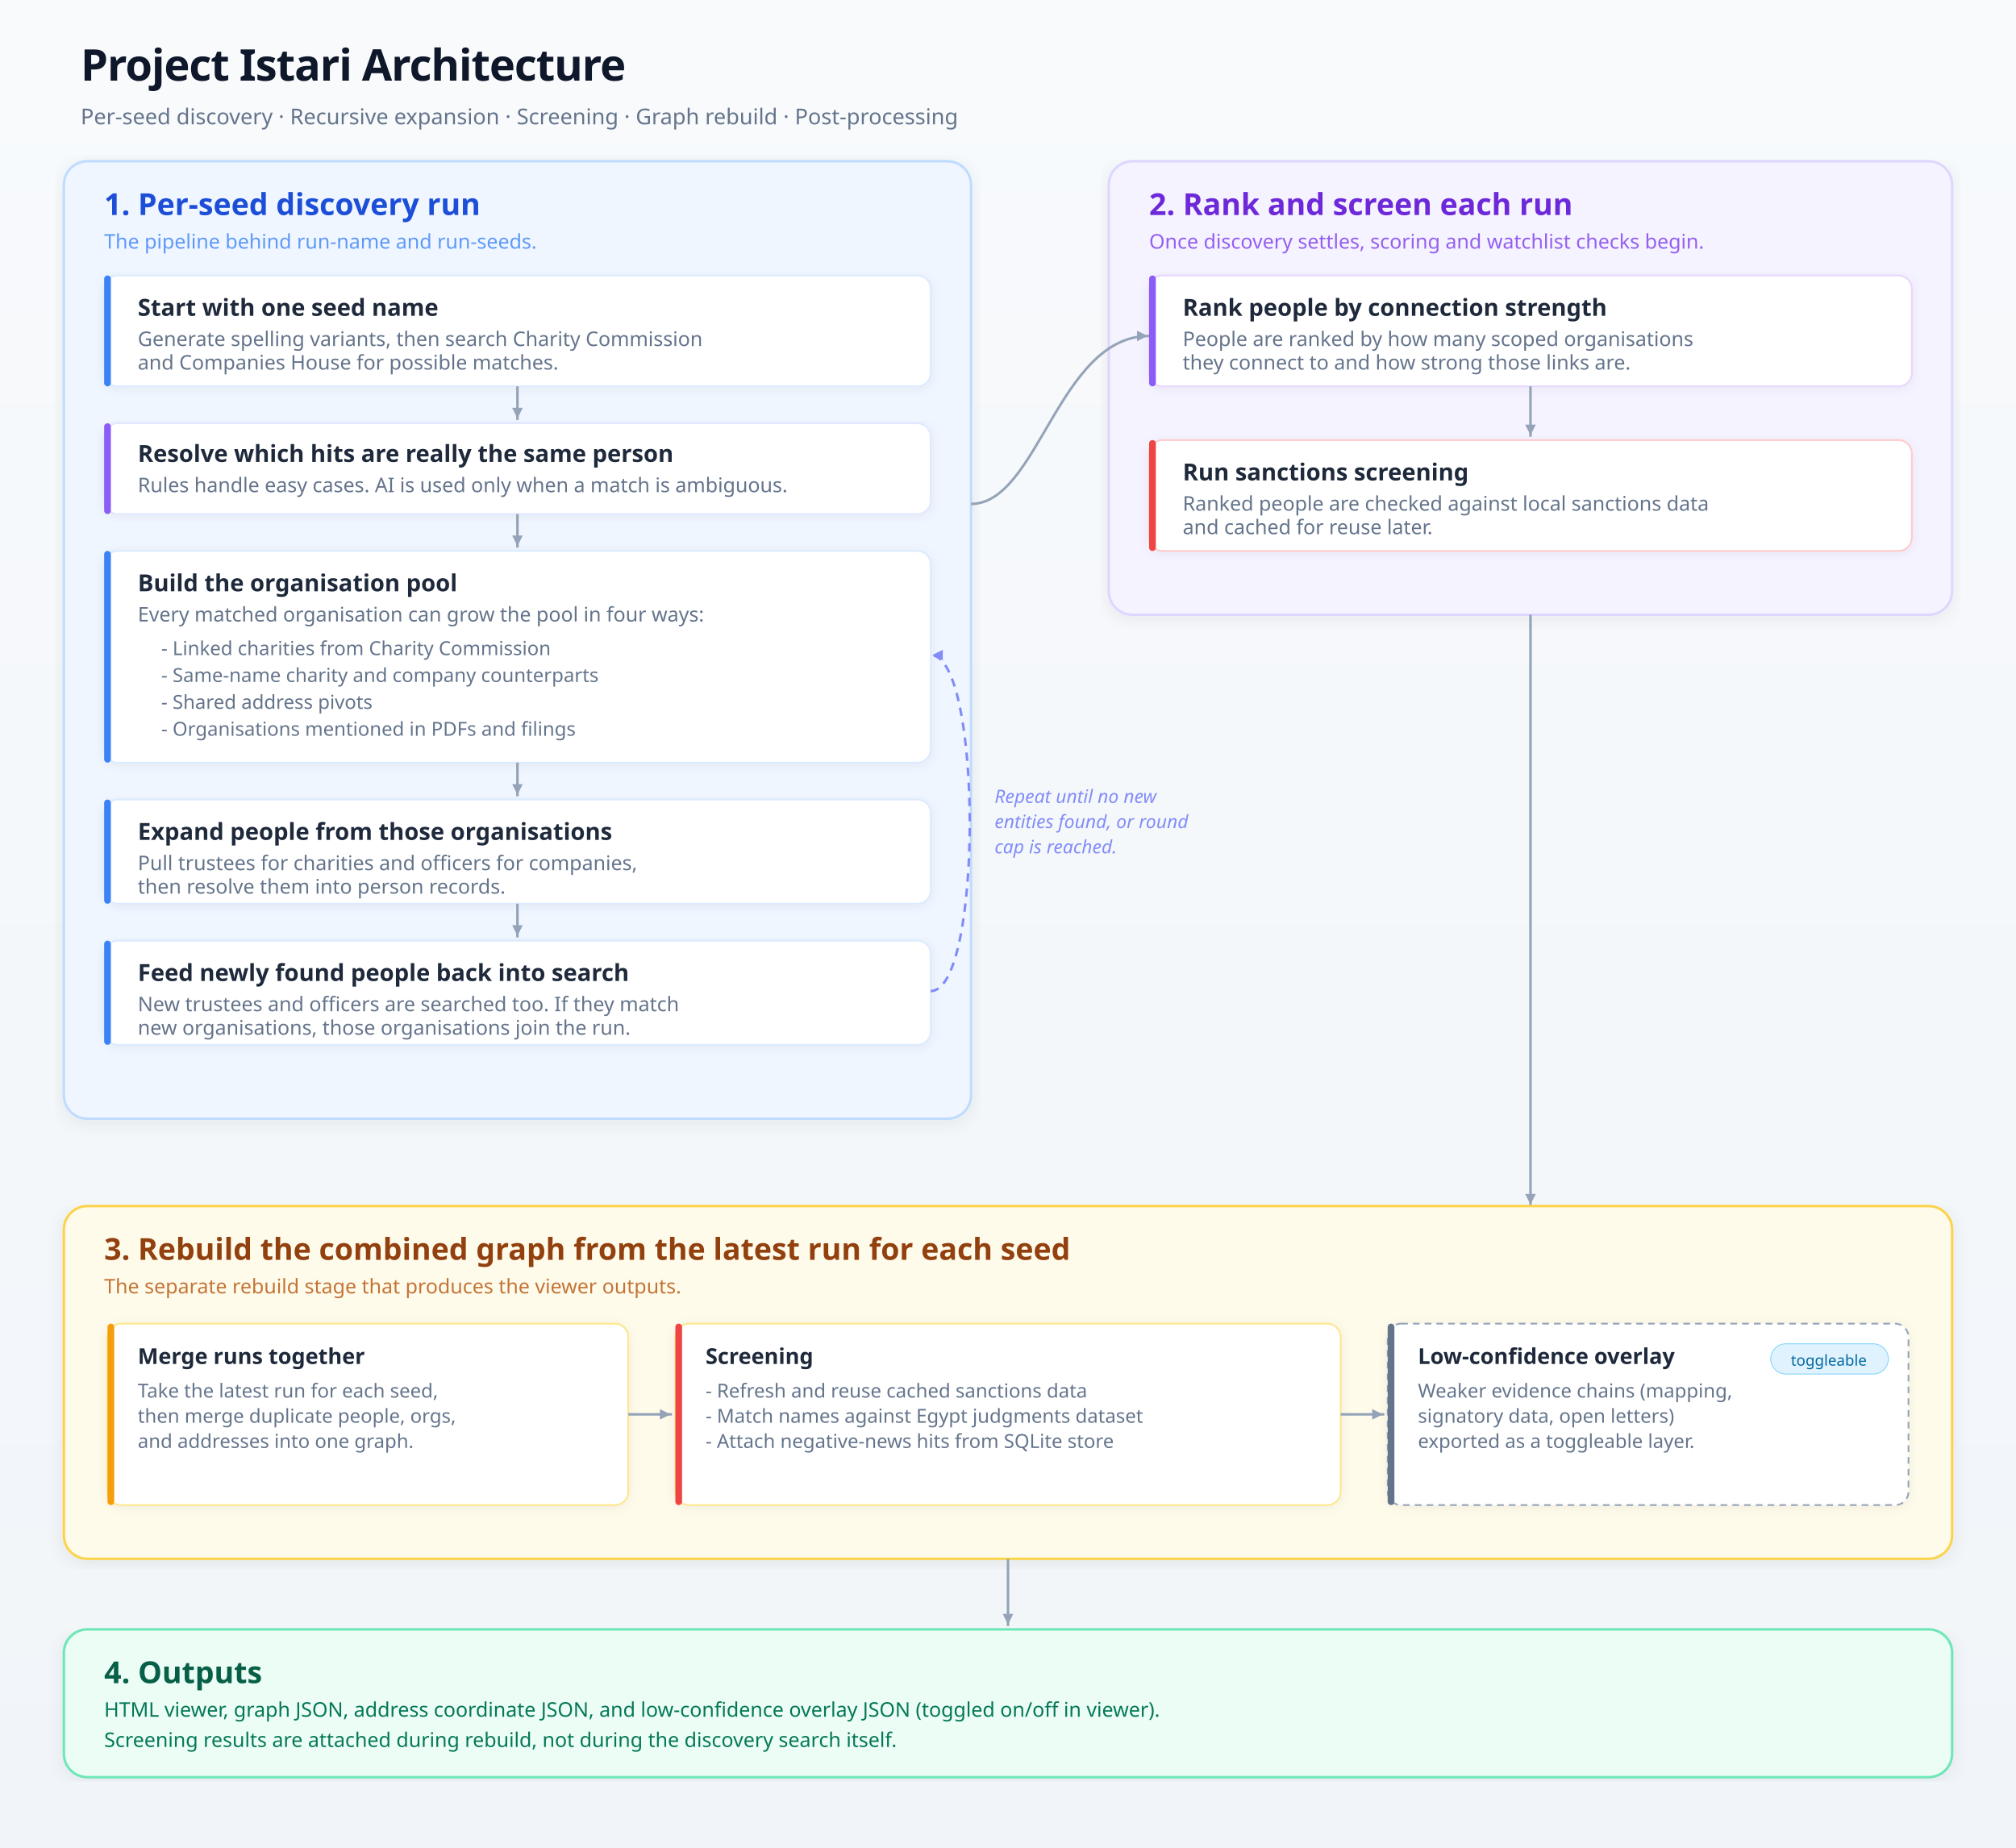
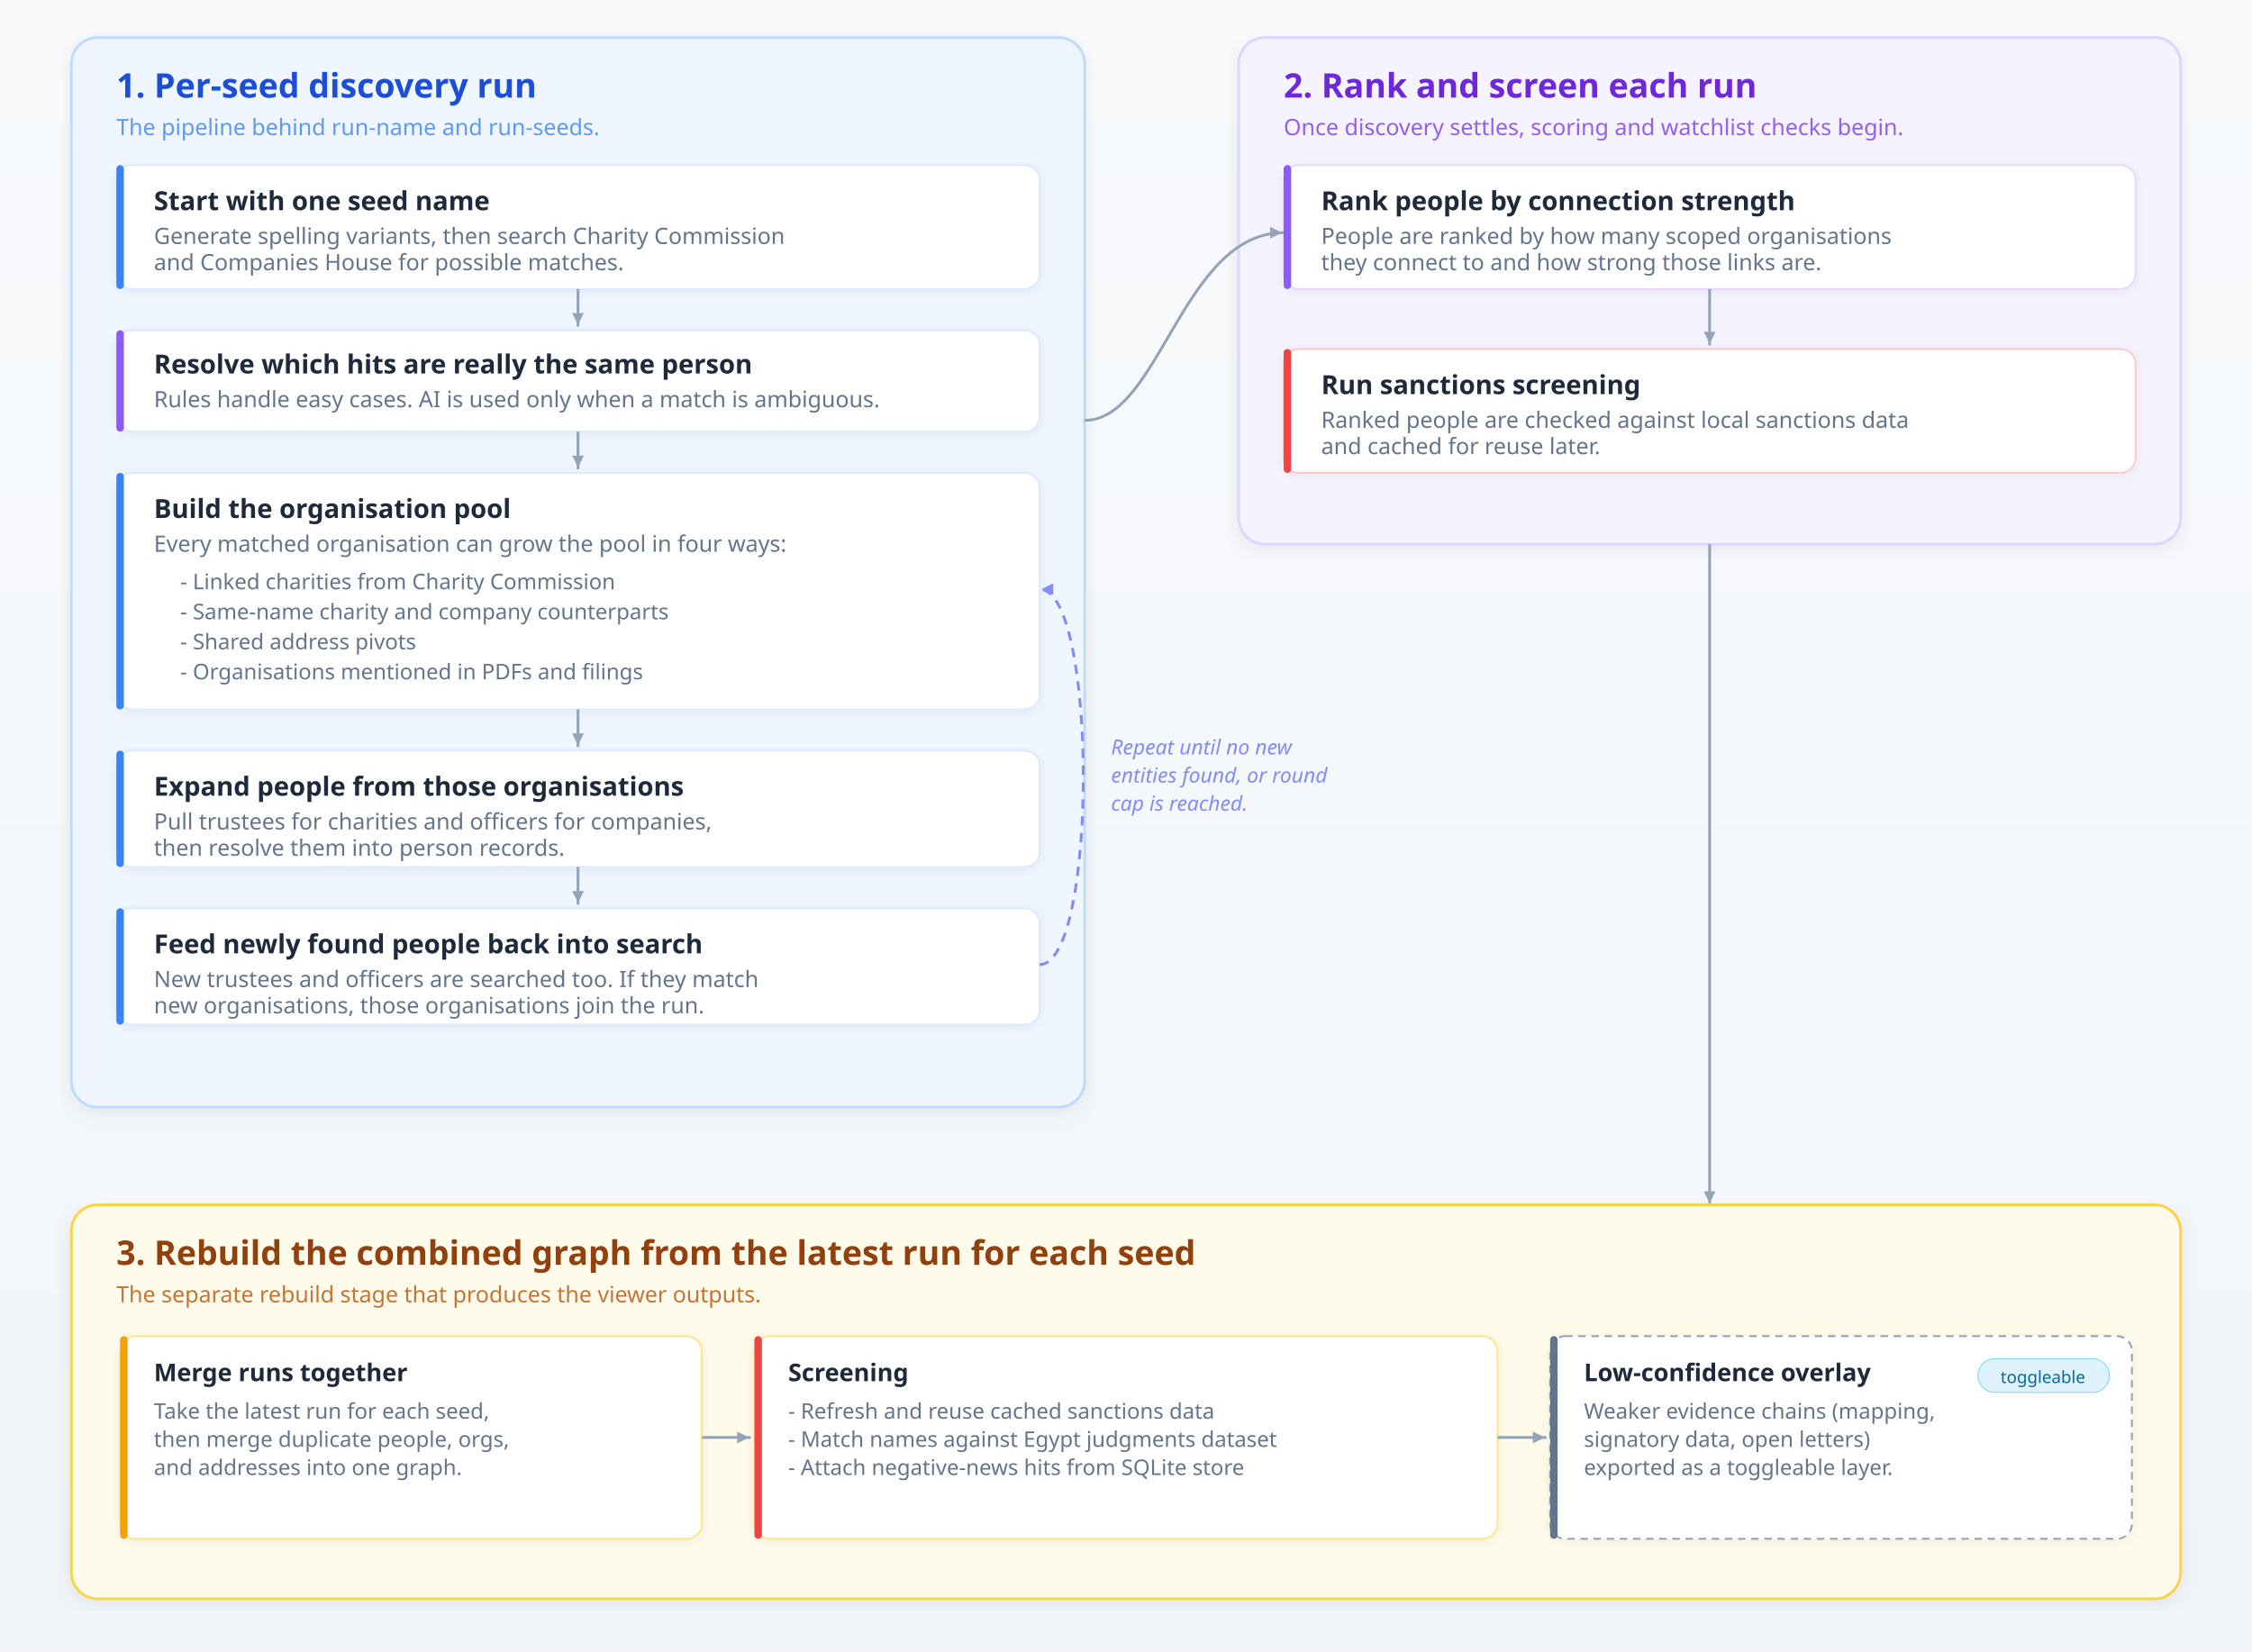
- <svg xmlns="http://www.w3.org/2000/svg" viewBox="0 0 1200 1100" width="1200" height="1100" font-family="'Segoe UI', system-ui, -apple-system, sans-serif">
+ <svg xmlns="http://www.w3.org/2000/svg" viewBox="0 0 1200 880" width="1200" height="880" font-family="'Segoe UI', system-ui, -apple-system, sans-serif">
  <defs>
    <linearGradient id="bg" x1="0" y1="0" x2="0" y2="1">
      <stop offset="0%" stop-color="#F8FAFC" />
      <stop offset="100%" stop-color="#F1F5F9" />
    </linearGradient>
    <marker id="arr" viewBox="0 0 10 10" refX="8" refY="5" markerWidth="6" markerHeight="6" orient="auto">
      <path d="M0 1.5 L7 5 L0 8.5z" fill="#94A3B8" />
    </marker>
    <marker id="arr-loop" viewBox="0 0 10 10" refX="8" refY="5" markerWidth="6" markerHeight="6" orient="auto">
      <path d="M0 1.5 L7 5 L0 8.5z" fill="#818CF8" />
    </marker>
    <filter id="cs" x="-3%" y="-5%" width="106%" height="114%">
      <feDropShadow dx="0" dy="1" stdDeviation="3" flood-color="#0F172A" flood-opacity="0.06" />
    </filter>
    <filter id="ss" x="-1%" y="-1%" width="102%" height="104%">
      <feDropShadow dx="0" dy="2" stdDeviation="5" flood-color="#0F172A" flood-opacity="0.07" />
    </filter>
  </defs>
-   <rect width="1200" height="1100" fill="url(#bg)" />
-   <text x="48" y="48" font-size="26" font-weight="700" fill="#0F172A" letter-spacing="-0.5">Project Istari Architecture</text>
-   <text x="48" y="74" font-size="13" fill="#64748B">Per-seed discovery · Recursive expansion · Screening · Graph rebuild · Post-processing</text>
-   <rect x="38" y="96" width="540" height="570" rx="14" fill="#EFF6FF" stroke="#BFDBFE" stroke-width="1.5" filter="url(#ss)" />
-   <text x="62" y="128" font-size="18" font-weight="700" fill="#1D4ED8">1. Per-seed discovery run</text>
-   <text x="62" y="148" font-size="12" fill="#3B82F6" opacity="0.8">The pipeline behind run-name and run-seeds.</text>
-   <rect x="62" y="164" width="492" height="66" rx="8" fill="#FFF" stroke="#DBEAFE" stroke-width="1" filter="url(#cs)" />
-   <rect x="62" y="164" width="4" height="66" rx="2" fill="#3B82F6" />
-   <text x="82" y="188" font-size="14" font-weight="600" fill="#1E293B">Start with one seed name</text>
-   <text x="82" y="206" font-size="12" fill="#64748B">Generate spelling variants, then search Charity Commission</text>
-   <text x="82" y="220" font-size="12" fill="#64748B">and Companies House for possible matches.</text>
+   <rect width="1200" height="880" fill="url(#bg)" />
+   <rect x="38" y="20" width="540" height="570" rx="14" fill="#EFF6FF" stroke="#BFDBFE" stroke-width="1.5" filter="url(#ss)" />
+   <text x="62" y="52" font-size="18" font-weight="700" fill="#1D4ED8">1. Per-seed discovery run</text>
+   <text x="62" y="72" font-size="12" fill="#3B82F6" opacity="0.8">The pipeline behind run-name and run-seeds.</text>
+   <rect x="62" y="88" width="492" height="66" rx="8" fill="#FFF" stroke="#DBEAFE" stroke-width="1" filter="url(#cs)" />
+   <rect x="62" y="88" width="4" height="66" rx="2" fill="#3B82F6" />
+   <text x="82" y="112" font-size="14" font-weight="600" fill="#1E293B">Start with one seed name</text>
+   <text x="82" y="130" font-size="12" fill="#64748B">Generate spelling variants, then search Charity Commission</text>
+   <text x="82" y="144" font-size="12" fill="#64748B">and Companies House for possible matches.</text>
+   <line x1="308" y1="154" x2="308" y2="174" stroke="#94A3B8" stroke-width="1.5" marker-end="url(#arr)" />
+   <rect x="62" y="176" width="492" height="54" rx="8" fill="#FFF" stroke="#E0E7FF" stroke-width="1" filter="url(#cs)" />
+   <rect x="62" y="176" width="4" height="54" rx="2" fill="#8B5CF6" />
+   <text x="82" y="199" font-size="14" font-weight="600" fill="#1E293B">Resolve which hits are really the same person</text>
+   <text x="82" y="217" font-size="12" fill="#64748B">Rules handle easy cases. AI is used only when a match is ambiguous.</text>
  <line x1="308" y1="230" x2="308" y2="250" stroke="#94A3B8" stroke-width="1.5" marker-end="url(#arr)" />
-   <rect x="62" y="252" width="492" height="54" rx="8" fill="#FFF" stroke="#E0E7FF" stroke-width="1" filter="url(#cs)" />
-   <rect x="62" y="252" width="4" height="54" rx="2" fill="#8B5CF6" />
-   <text x="82" y="275" font-size="14" font-weight="600" fill="#1E293B">Resolve which hits are really the same person</text>
-   <text x="82" y="293" font-size="12" fill="#64748B">Rules handle easy cases. AI is used only when a match is ambiguous.</text>
-   <line x1="308" y1="306" x2="308" y2="326" stroke="#94A3B8" stroke-width="1.5" marker-end="url(#arr)" />
-   <rect x="62" y="328" width="492" height="126" rx="8" fill="#FFF" stroke="#DBEAFE" stroke-width="1" filter="url(#cs)" />
-   <rect x="62" y="328" width="4" height="126" rx="2" fill="#3B82F6" />
-   <text x="82" y="352" font-size="14" font-weight="600" fill="#1E293B">Build the organisation pool</text>
-   <text x="82" y="370" font-size="12" fill="#64748B">Every matched organisation can grow the pool in four ways:</text>
-   <text x="96" y="390" font-size="11.5" fill="#64748B">-  Linked charities from Charity Commission</text>
-   <text x="96" y="406" font-size="11.5" fill="#64748B">-  Same-name charity and company counterparts</text>
-   <text x="96" y="422" font-size="11.5" fill="#64748B">-  Shared address pivots</text>
-   <text x="96" y="438" font-size="11.5" fill="#64748B">-  Organisations mentioned in PDFs and filings</text>
-   <line x1="308" y1="454" x2="308" y2="474" stroke="#94A3B8" stroke-width="1.5" marker-end="url(#arr)" />
-   <rect x="62" y="476" width="492" height="62" rx="8" fill="#FFF" stroke="#DBEAFE" stroke-width="1" filter="url(#cs)" />
-   <rect x="62" y="476" width="4" height="62" rx="2" fill="#3B82F6" />
-   <text x="82" y="500" font-size="14" font-weight="600" fill="#1E293B">Expand people from those organisations</text>
-   <text x="82" y="518" font-size="12" fill="#64748B">Pull trustees for charities and officers for companies,</text>
-   <text x="82" y="532" font-size="12" fill="#64748B">then resolve them into person records.</text>
-   <line x1="308" y1="538" x2="308" y2="558" stroke="#94A3B8" stroke-width="1.5" marker-end="url(#arr)" />
-   <rect x="62" y="560" width="492" height="62" rx="8" fill="#FFF" stroke="#DBEAFE" stroke-width="1" filter="url(#cs)" />
-   <rect x="62" y="560" width="4" height="62" rx="2" fill="#3B82F6" />
-   <text x="82" y="584" font-size="14" font-weight="600" fill="#1E293B">Feed newly found people back into search</text>
-   <text x="82" y="602" font-size="12" fill="#64748B">New trustees and officers are searched too. If they match</text>
-   <text x="82" y="616" font-size="12" fill="#64748B">new organisations, those organisations join the run.</text>
-   <path d="M 554 590 C 585 590, 585 390, 554 390" fill="none" stroke="#818CF8" stroke-width="1.5" stroke-dasharray="5 4" marker-end="url(#arr-loop)" />
-   <text x="592" y="478" font-size="11" fill="#818CF8" font-style="italic">Repeat until no new</text>
-   <text x="592" y="493" font-size="11" fill="#818CF8" font-style="italic">entities found, or round</text>
-   <text x="592" y="508" font-size="11" fill="#818CF8" font-style="italic">cap is reached.</text>
-   <rect x="660" y="96" width="502" height="270" rx="14" fill="#F5F3FF" stroke="#DDD6FE" stroke-width="1.5" filter="url(#ss)" />
-   <text x="684" y="128" font-size="18" font-weight="700" fill="#6D28D9">2. Rank and screen each run</text>
-   <text x="684" y="148" font-size="12" fill="#7C3AED" opacity="0.8">Once discovery settles, scoring and watchlist checks begin.</text>
-   <rect x="684" y="164" width="454" height="66" rx="8" fill="#FFF" stroke="#E9D5FF" stroke-width="1" filter="url(#cs)" />
-   <rect x="684" y="164" width="4" height="66" rx="2" fill="#8B5CF6" />
-   <text x="704" y="188" font-size="14" font-weight="600" fill="#1E293B">Rank people by connection strength</text>
-   <text x="704" y="206" font-size="12" fill="#64748B">People are ranked by how many scoped organisations</text>
-   <text x="704" y="220" font-size="12" fill="#64748B">they connect to and how strong those links are.</text>
-   <line x1="911" y1="230" x2="911" y2="260" stroke="#94A3B8" stroke-width="1.5" marker-end="url(#arr)" />
-   <rect x="684" y="262" width="454" height="66" rx="8" fill="#FFF" stroke="#FECACA" stroke-width="1" filter="url(#cs)" />
-   <rect x="684" y="262" width="4" height="66" rx="2" fill="#EF4444" />
-   <text x="704" y="286" font-size="14" font-weight="600" fill="#1E293B">Run sanctions screening</text>
-   <text x="704" y="304" font-size="12" fill="#64748B">Ranked people are checked against local sanctions data</text>
-   <text x="704" y="318" font-size="12" fill="#64748B">and cached for reuse later.</text>
-   <path d="M 578,300 C 618,300 630,200 684,200" fill="none" stroke="#94A3B8" stroke-width="1.5" marker-end="url(#arr)" />
-   <line x1="911" y1="366" x2="911" y2="718" stroke="#94A3B8" stroke-width="1.5" marker-end="url(#arr)" />
-   <rect x="38" y="718" width="1124" height="210" rx="14" fill="#FFFBEB" stroke="#FCD34D" stroke-width="1.5" filter="url(#ss)" />
-   <text x="62" y="750" font-size="18" font-weight="700" fill="#92400E">3. Rebuild the combined graph from the latest run for each seed</text>
-   <text x="62" y="770" font-size="12" fill="#B45309" opacity="0.8">The separate rebuild stage that produces the viewer outputs.</text>
-   <rect x="64" y="788" width="310" height="108" rx="8" fill="#FFF" stroke="#FDE68A" stroke-width="1" filter="url(#cs)" />
-   <rect x="64" y="788" width="4" height="108" rx="2" fill="#F59E0B" />
-   <text x="82" y="812" font-size="13" font-weight="600" fill="#1E293B">Merge runs together</text>
-   <text x="82" y="832" font-size="11.5" fill="#64748B">Take the latest run for each seed,</text>
-   <text x="82" y="847" font-size="11.5" fill="#64748B">then merge duplicate people, orgs,</text>
-   <text x="82" y="862" font-size="11.5" fill="#64748B">and addresses into one graph.</text>
-   <line x1="374" y1="842" x2="400" y2="842" stroke="#94A3B8" stroke-width="1.5" marker-end="url(#arr)" />
-   <rect x="402" y="788" width="396" height="108" rx="8" fill="#FFF" stroke="#FDE68A" stroke-width="1" filter="url(#cs)" />
-   <rect x="402" y="788" width="4" height="108" rx="2" fill="#EF4444" />
-   <text x="420" y="812" font-size="13" font-weight="600" fill="#1E293B">Screening</text>
-   <text x="420" y="832" font-size="11.5" fill="#64748B">- Refresh and reuse cached sanctions data</text>
-   <text x="420" y="847" font-size="11.5" fill="#64748B">- Match names against Egypt judgments dataset</text>
-   <text x="420" y="862" font-size="11.5" fill="#64748B">- Attach negative-news hits from SQLite store</text>
-   <line x1="798" y1="842" x2="824" y2="842" stroke="#94A3B8" stroke-width="1.5" marker-end="url(#arr)" />
-   <rect x="826" y="788" width="310" height="108" rx="8" fill="#FFF" stroke="#94A3B8" stroke-width="1" stroke-dasharray="4 3" filter="url(#cs)" />
-   <rect x="826" y="788" width="4" height="108" rx="2" fill="#64748B" />
-   <rect x="1054" y="800" width="70" height="18" rx="9" fill="#E0F2FE" stroke="#7DD3FC" stroke-width="0.5" />
-   <text x="1066" y="813" font-size="9" font-weight="500" fill="#0369A1">toggleable</text>
-   <text x="844" y="812" font-size="13" font-weight="600" fill="#1E293B">Low-confidence overlay</text>
-   <text x="844" y="832" font-size="11.5" fill="#64748B">Weaker evidence chains (mapping,</text>
-   <text x="844" y="847" font-size="11.5" fill="#64748B">signatory data, open letters)</text>
-   <text x="844" y="862" font-size="11.5" fill="#64748B">exported as a toggleable layer.</text>
-   <line x1="600" y1="928" x2="600" y2="968" stroke="#94A3B8" stroke-width="1.5" marker-end="url(#arr)" />
-   <rect x="38" y="970" width="1124" height="88" rx="14" fill="#ECFDF5" stroke="#6EE7B7" stroke-width="1.5" filter="url(#ss)" />
-   <text x="62" y="1002" font-size="18" font-weight="700" fill="#065F46">4. Outputs</text>
-   <text x="62" y="1022" font-size="12" fill="#047857">HTML viewer, graph JSON, address coordinate JSON, and low-confidence overlay JSON (toggled on/off in viewer).</text>
-   <text x="62" y="1040" font-size="12" fill="#047857">Screening results are attached during rebuild, not during the discovery search itself.</text>
+   <rect x="62" y="252" width="492" height="126" rx="8" fill="#FFF" stroke="#DBEAFE" stroke-width="1" filter="url(#cs)" />
+   <rect x="62" y="252" width="4" height="126" rx="2" fill="#3B82F6" />
+   <text x="82" y="276" font-size="14" font-weight="600" fill="#1E293B">Build the organisation pool</text>
+   <text x="82" y="294" font-size="12" fill="#64748B">Every matched organisation can grow the pool in four ways:</text>
+   <text x="96" y="314" font-size="11.5" fill="#64748B">-  Linked charities from Charity Commission</text>
+   <text x="96" y="330" font-size="11.5" fill="#64748B">-  Same-name charity and company counterparts</text>
+   <text x="96" y="346" font-size="11.5" fill="#64748B">-  Shared address pivots</text>
+   <text x="96" y="362" font-size="11.5" fill="#64748B">-  Organisations mentioned in PDFs and filings</text>
+   <line x1="308" y1="378" x2="308" y2="398" stroke="#94A3B8" stroke-width="1.5" marker-end="url(#arr)" />
+   <rect x="62" y="400" width="492" height="62" rx="8" fill="#FFF" stroke="#DBEAFE" stroke-width="1" filter="url(#cs)" />
+   <rect x="62" y="400" width="4" height="62" rx="2" fill="#3B82F6" />
+   <text x="82" y="424" font-size="14" font-weight="600" fill="#1E293B">Expand people from those organisations</text>
+   <text x="82" y="442" font-size="12" fill="#64748B">Pull trustees for charities and officers for companies,</text>
+   <text x="82" y="456" font-size="12" fill="#64748B">then resolve them into person records.</text>
+   <line x1="308" y1="462" x2="308" y2="482" stroke="#94A3B8" stroke-width="1.5" marker-end="url(#arr)" />
+   <rect x="62" y="484" width="492" height="62" rx="8" fill="#FFF" stroke="#DBEAFE" stroke-width="1" filter="url(#cs)" />
+   <rect x="62" y="484" width="4" height="62" rx="2" fill="#3B82F6" />
+   <text x="82" y="508" font-size="14" font-weight="600" fill="#1E293B">Feed newly found people back into search</text>
+   <text x="82" y="526" font-size="12" fill="#64748B">New trustees and officers are searched too. If they match</text>
+   <text x="82" y="540" font-size="12" fill="#64748B">new organisations, those organisations join the run.</text>
+   <path d="M 554 514 C 585 514, 585 314, 554 314" fill="none" stroke="#818CF8" stroke-width="1.5" stroke-dasharray="5 4" marker-end="url(#arr-loop)" />
+   <text x="592" y="402" font-size="11" fill="#818CF8" font-style="italic">Repeat until no new</text>
+   <text x="592" y="417" font-size="11" fill="#818CF8" font-style="italic">entities found, or round</text>
+   <text x="592" y="432" font-size="11" fill="#818CF8" font-style="italic">cap is reached.</text>
+   <rect x="660" y="20" width="502" height="270" rx="14" fill="#F5F3FF" stroke="#DDD6FE" stroke-width="1.5" filter="url(#ss)" />
+   <text x="684" y="52" font-size="18" font-weight="700" fill="#6D28D9">2. Rank and screen each run</text>
+   <text x="684" y="72" font-size="12" fill="#7C3AED" opacity="0.8">Once discovery settles, scoring and watchlist checks begin.</text>
+   <rect x="684" y="88" width="454" height="66" rx="8" fill="#FFF" stroke="#E9D5FF" stroke-width="1" filter="url(#cs)" />
+   <rect x="684" y="88" width="4" height="66" rx="2" fill="#8B5CF6" />
+   <text x="704" y="112" font-size="14" font-weight="600" fill="#1E293B">Rank people by connection strength</text>
+   <text x="704" y="130" font-size="12" fill="#64748B">People are ranked by how many scoped organisations</text>
+   <text x="704" y="144" font-size="12" fill="#64748B">they connect to and how strong those links are.</text>
+   <line x1="911" y1="154" x2="911" y2="184" stroke="#94A3B8" stroke-width="1.5" marker-end="url(#arr)" />
+   <rect x="684" y="186" width="454" height="66" rx="8" fill="#FFF" stroke="#FECACA" stroke-width="1" filter="url(#cs)" />
+   <rect x="684" y="186" width="4" height="66" rx="2" fill="#EF4444" />
+   <text x="704" y="210" font-size="14" font-weight="600" fill="#1E293B">Run sanctions screening</text>
+   <text x="704" y="228" font-size="12" fill="#64748B">Ranked people are checked against local sanctions data</text>
+   <text x="704" y="242" font-size="12" fill="#64748B">and cached for reuse later.</text>
+   <path d="M 578,224 C 618,224 630,124 684,124" fill="none" stroke="#94A3B8" stroke-width="1.5" marker-end="url(#arr)" />
+   <line x1="911" y1="290" x2="911" y2="642" stroke="#94A3B8" stroke-width="1.5" marker-end="url(#arr)" />
+   <rect x="38" y="642" width="1124" height="210" rx="14" fill="#FFFBEB" stroke="#FCD34D" stroke-width="1.5" filter="url(#ss)" />
+   <text x="62" y="674" font-size="18" font-weight="700" fill="#92400E">3. Rebuild the combined graph from the latest run for each seed</text>
+   <text x="62" y="694" font-size="12" fill="#B45309" opacity="0.8">The separate rebuild stage that produces the viewer outputs.</text>
+   <rect x="64" y="712" width="310" height="108" rx="8" fill="#FFF" stroke="#FDE68A" stroke-width="1" filter="url(#cs)" />
+   <rect x="64" y="712" width="4" height="108" rx="2" fill="#F59E0B" />
+   <text x="82" y="736" font-size="13" font-weight="600" fill="#1E293B">Merge runs together</text>
+   <text x="82" y="756" font-size="11.5" fill="#64748B">Take the latest run for each seed,</text>
+   <text x="82" y="771" font-size="11.5" fill="#64748B">then merge duplicate people, orgs,</text>
+   <text x="82" y="786" font-size="11.5" fill="#64748B">and addresses into one graph.</text>
+   <line x1="374" y1="766" x2="400" y2="766" stroke="#94A3B8" stroke-width="1.5" marker-end="url(#arr)" />
+   <rect x="402" y="712" width="396" height="108" rx="8" fill="#FFF" stroke="#FDE68A" stroke-width="1" filter="url(#cs)" />
+   <rect x="402" y="712" width="4" height="108" rx="2" fill="#EF4444" />
+   <text x="420" y="736" font-size="13" font-weight="600" fill="#1E293B">Screening</text>
+   <text x="420" y="756" font-size="11.5" fill="#64748B">- Refresh and reuse cached sanctions data</text>
+   <text x="420" y="771" font-size="11.5" fill="#64748B">- Match names against Egypt judgments dataset</text>
+   <text x="420" y="786" font-size="11.5" fill="#64748B">- Attach negative-news hits from SQLite store</text>
+   <line x1="798" y1="766" x2="824" y2="766" stroke="#94A3B8" stroke-width="1.5" marker-end="url(#arr)" />
+   <rect x="826" y="712" width="310" height="108" rx="8" fill="#FFF" stroke="#94A3B8" stroke-width="1" stroke-dasharray="4 3" filter="url(#cs)" />
+   <rect x="826" y="712" width="4" height="108" rx="2" fill="#64748B" />
+   <rect x="1054" y="724" width="70" height="18" rx="9" fill="#E0F2FE" stroke="#7DD3FC" stroke-width="0.5" />
+   <text x="1066" y="737" font-size="9" font-weight="500" fill="#0369A1">toggleable</text>
+   <text x="844" y="736" font-size="13" font-weight="600" fill="#1E293B">Low-confidence overlay</text>
+   <text x="844" y="756" font-size="11.5" fill="#64748B">Weaker evidence chains (mapping,</text>
+   <text x="844" y="771" font-size="11.5" fill="#64748B">signatory data, open letters)</text>
+   <text x="844" y="786" font-size="11.5" fill="#64748B">exported as a toggleable layer.</text>
</svg>
